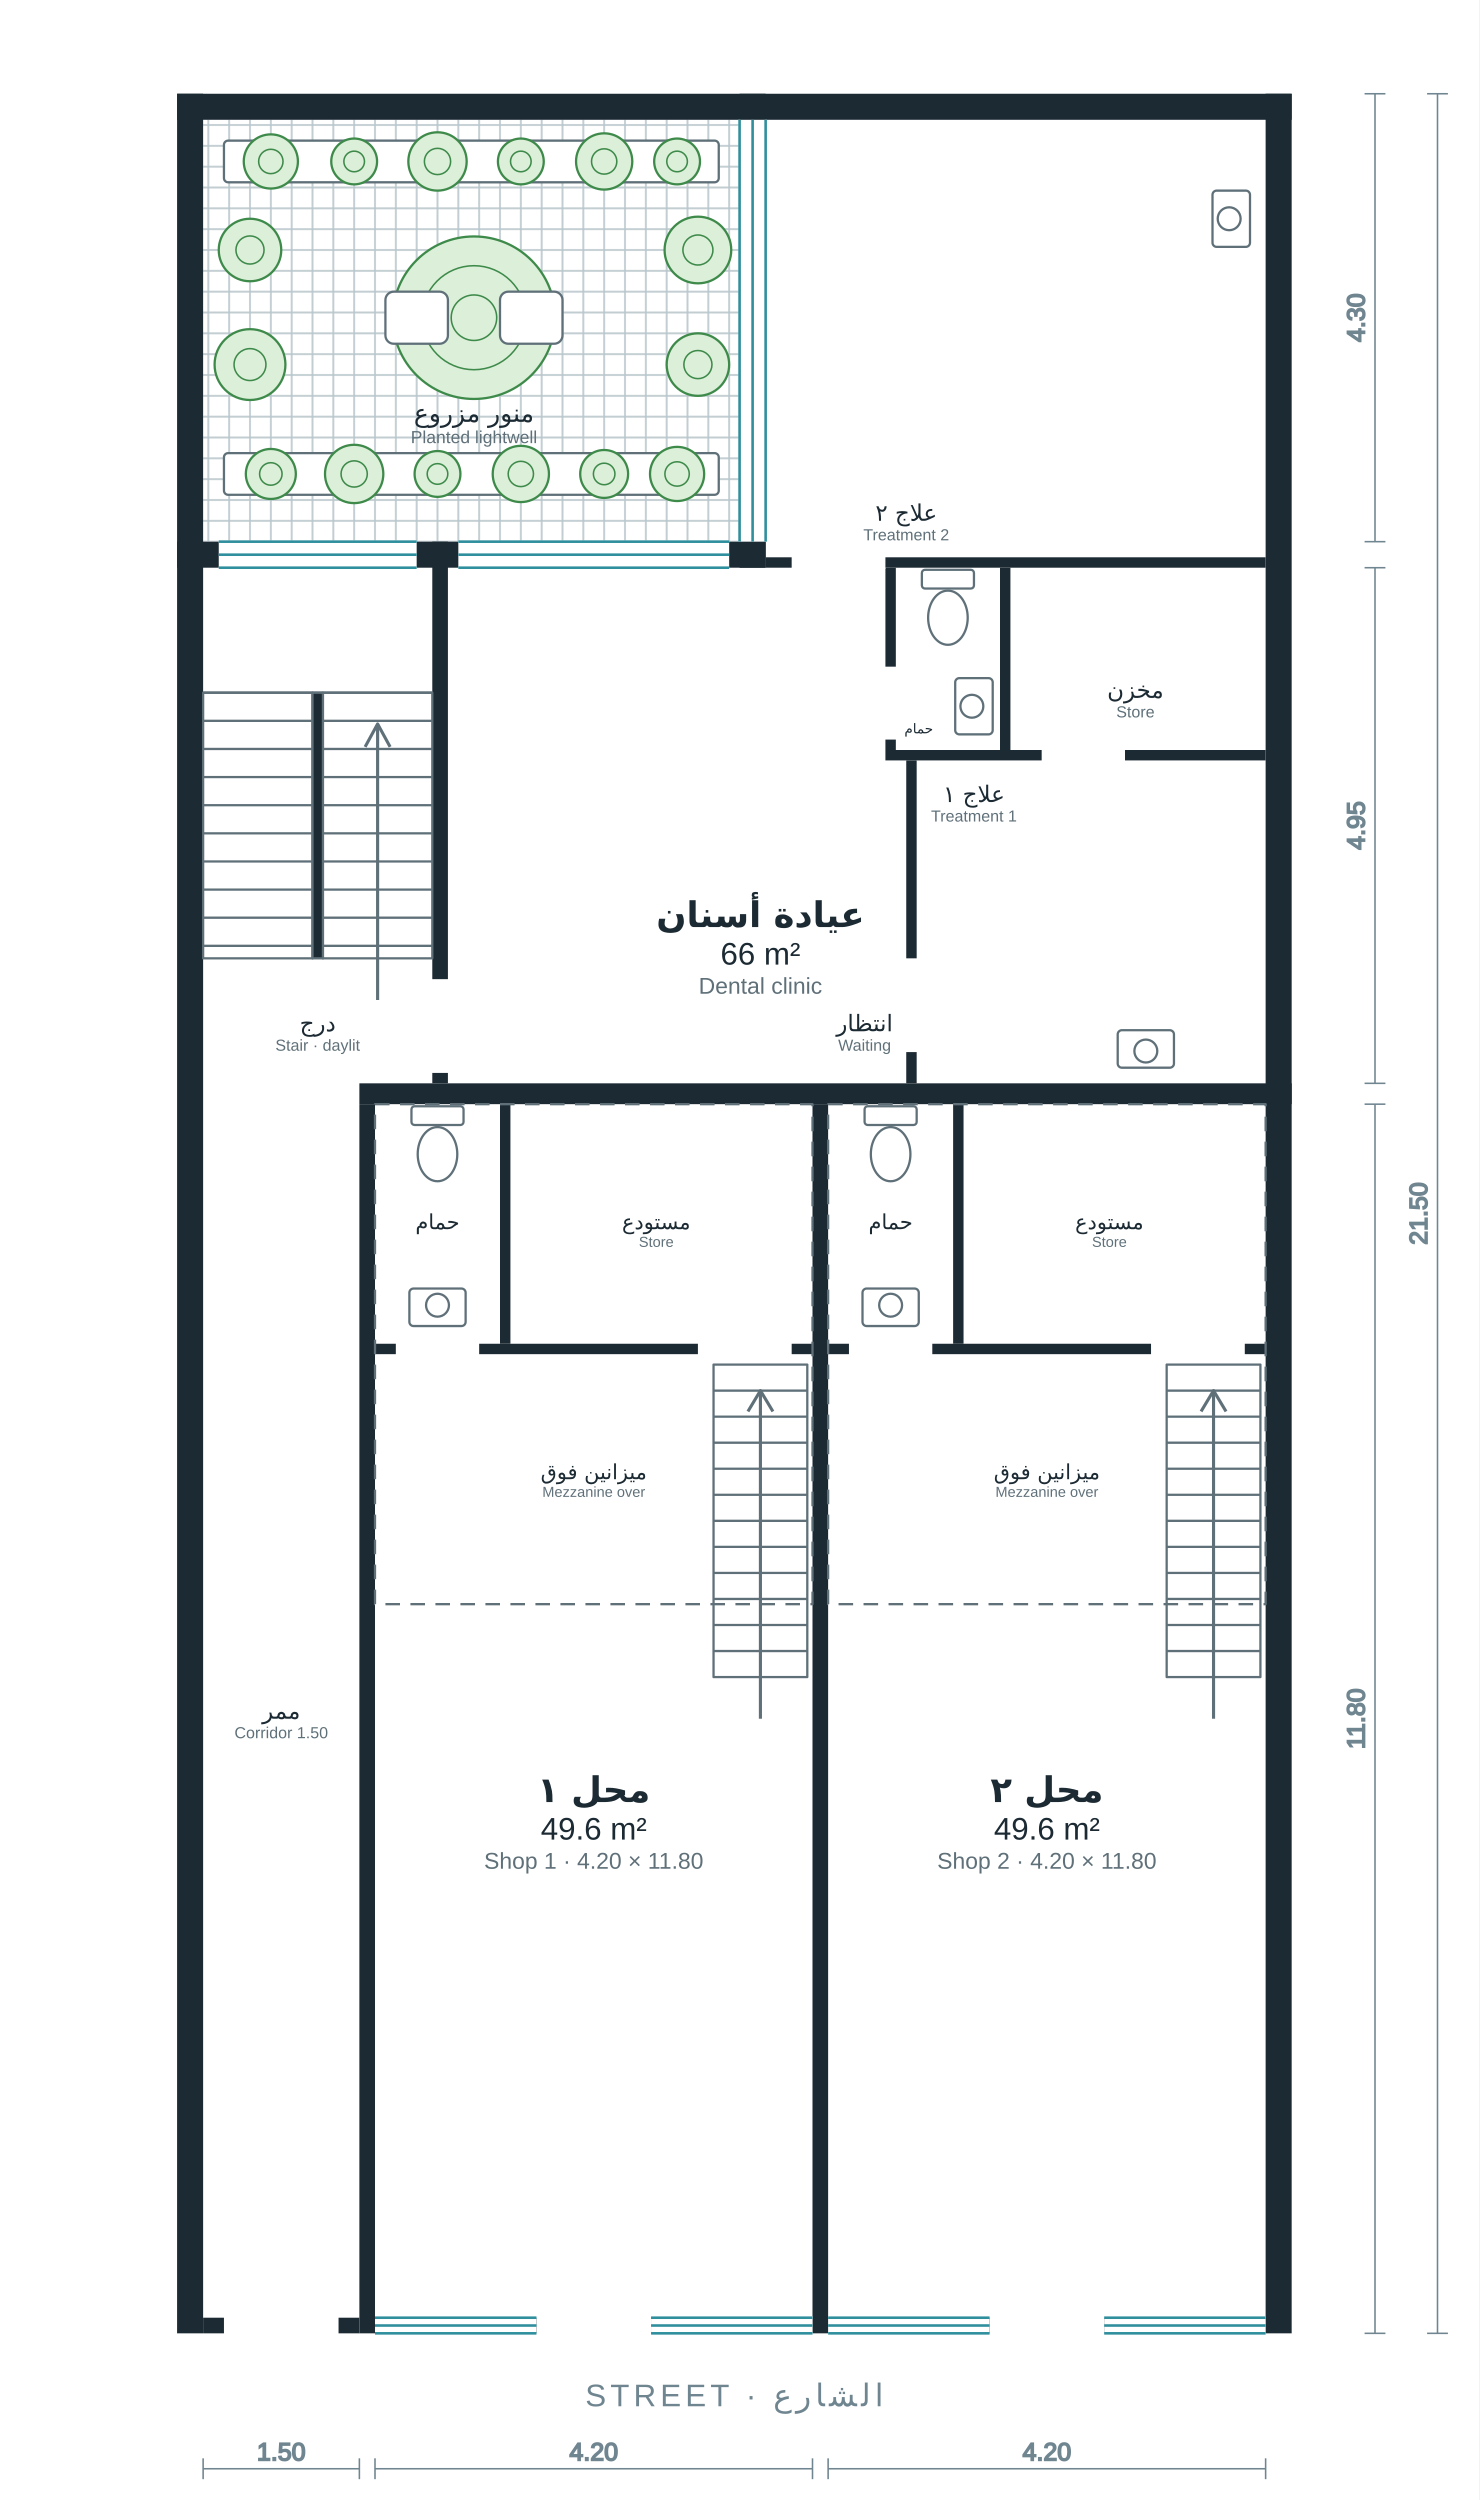
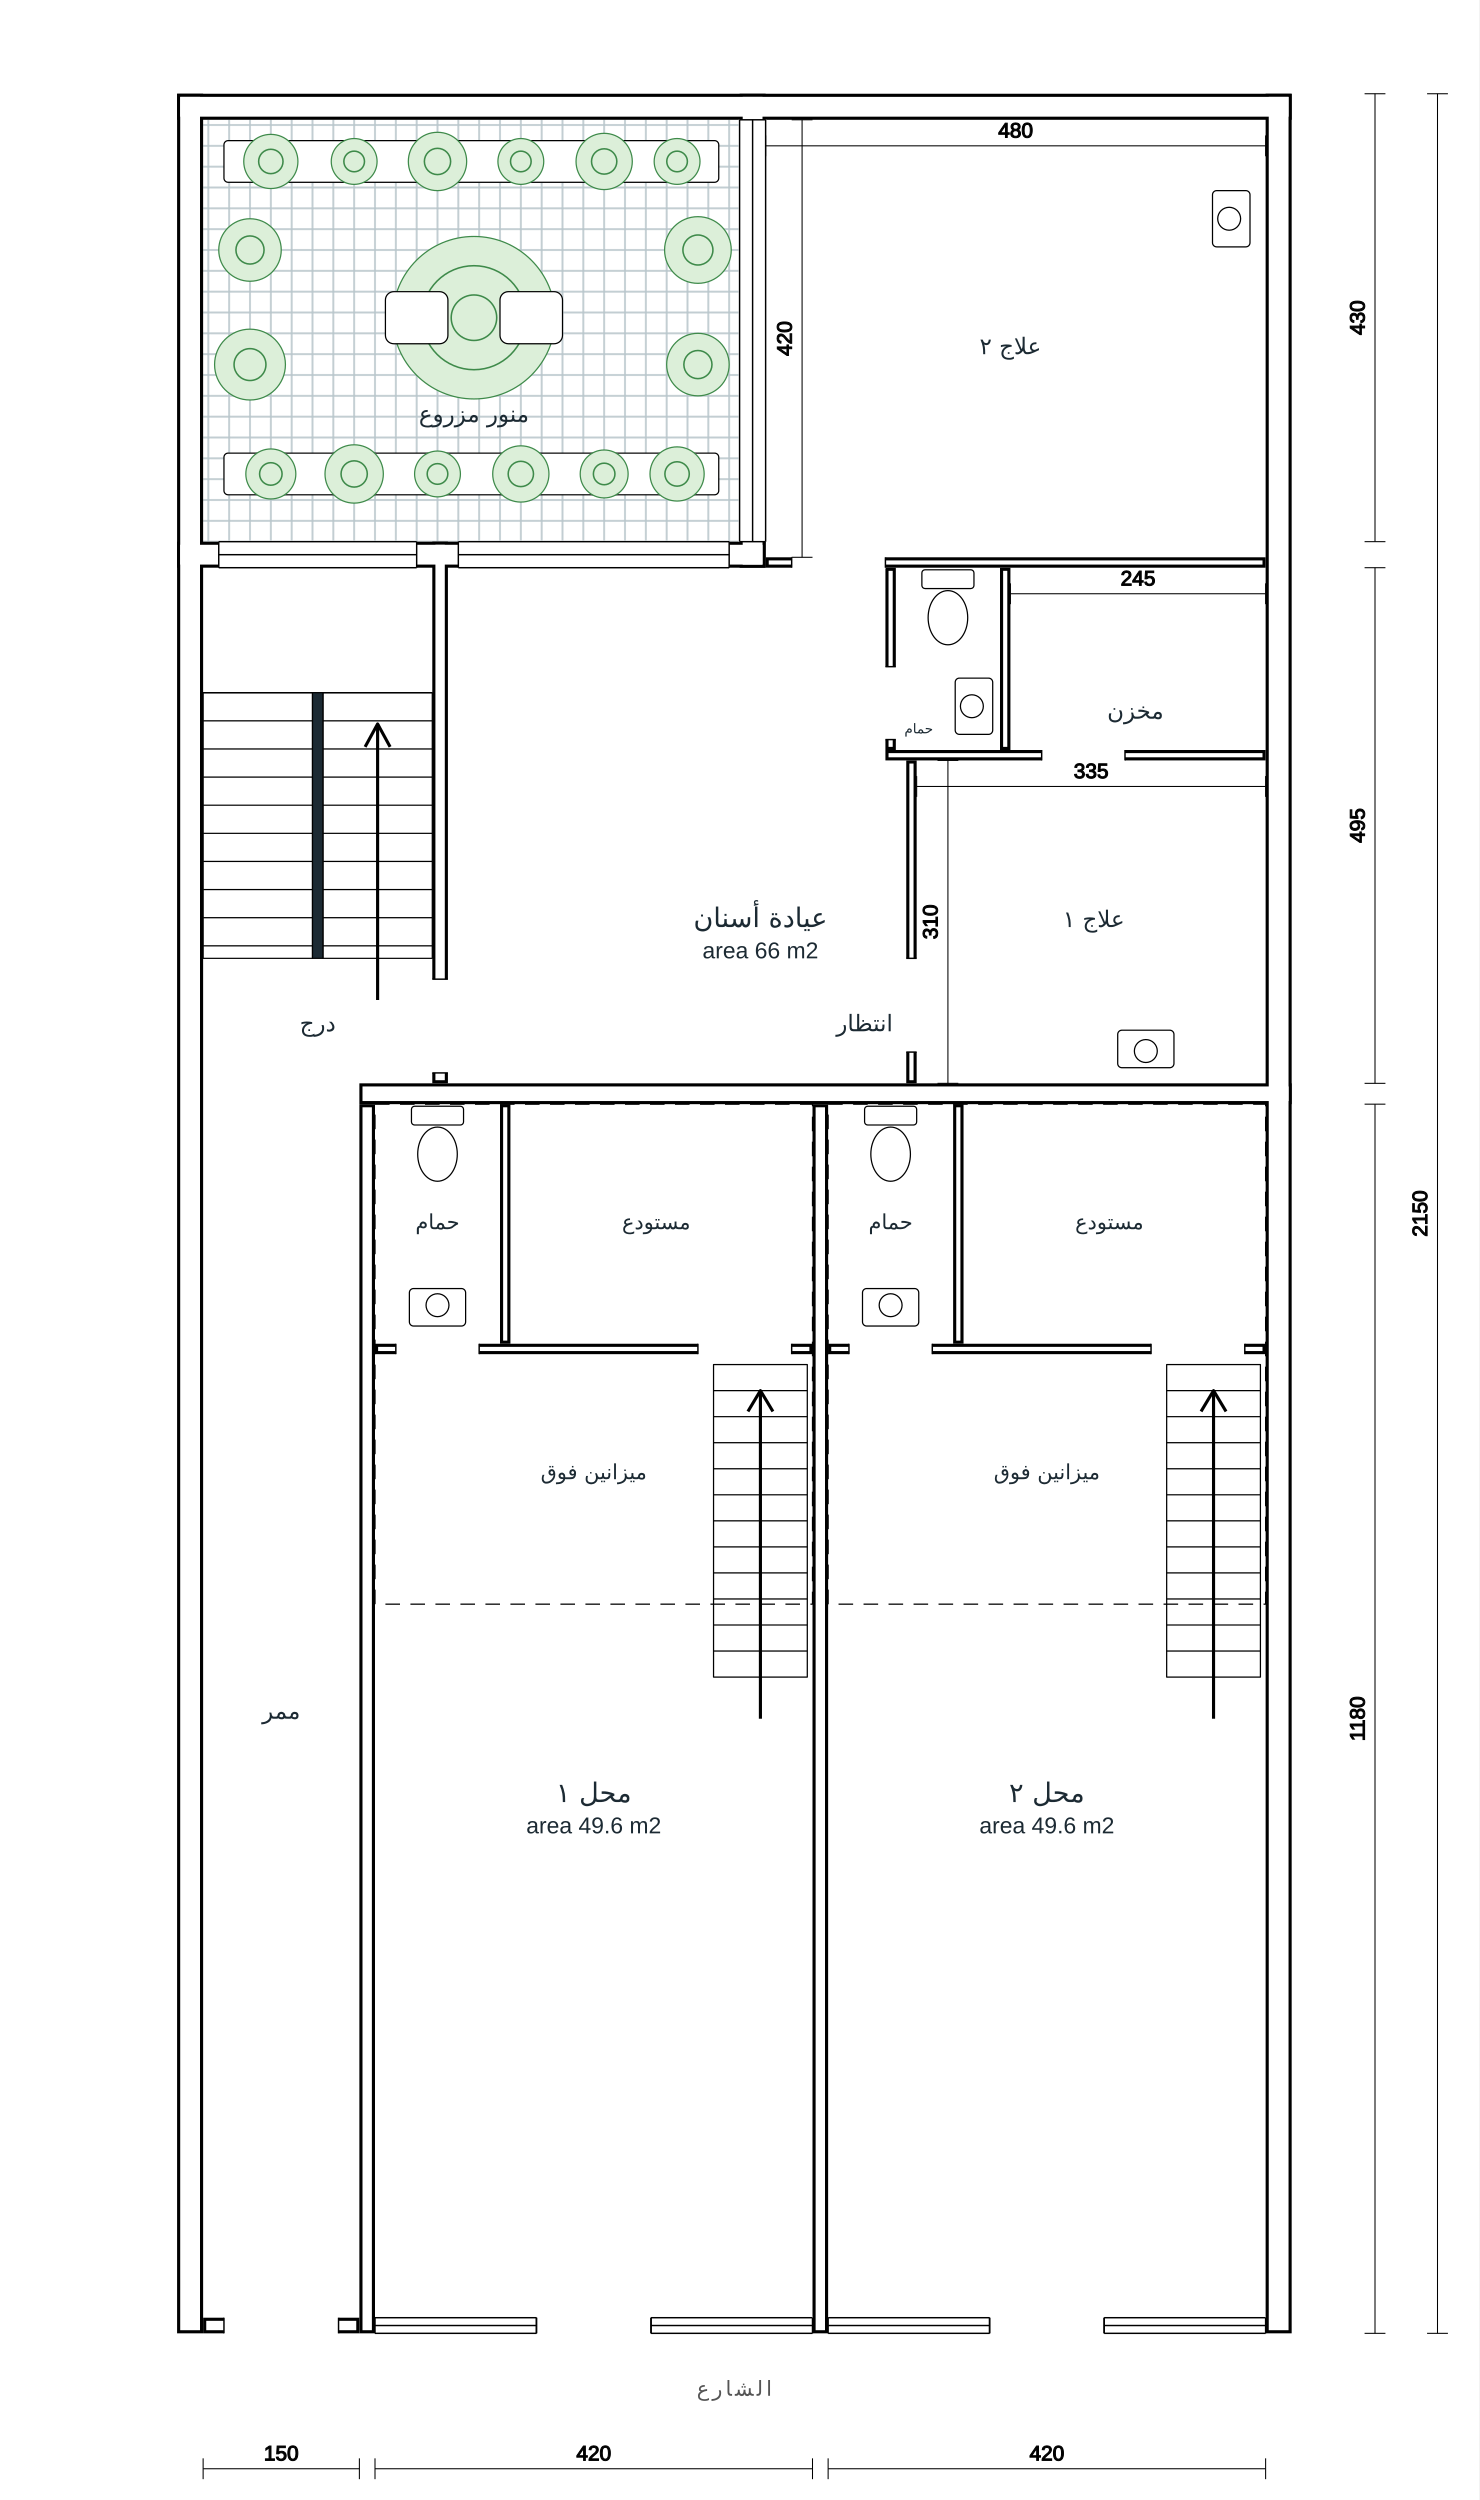
<svg xmlns="http://www.w3.org/2000/svg" viewBox="-170 -90 1420 2400" width="1420" height="2400" font-family="'IBM Plex Sans','IBM Plex Sans Arabic',-apple-system,'Helvetica Neue',Arial,sans-serif">
  <defs>
    <pattern id="terrace" width="28" height="28" patternUnits="userSpaceOnUse" patternTransform="rotate(45)">
      <line x1="0" y1="0" x2="0" y2="28" stroke="#b7c4ca" stroke-width="2" />
    </pattern>
    <pattern id="well" width="20" height="20" patternUnits="userSpaceOnUse">
      <line x1="0" y1="10" x2="20" y2="10" stroke="#b7c4ca" stroke-width="1.5" />
      <line x1="10" y1="0" x2="10" y2="20" stroke="#b7c4ca" stroke-width="1.5" />
    </pattern>
  </defs>
  <rect x="-170" y="-90" width="1420" height="2400" fill="#fff" />
  <g id="fill">
    <rect x="25" y="25" width="515" height="405" fill="url(#well)" />
  </g>
-   <g id="wall" fill="#1c2a33">
-     <rect x="0" y="0" width="25" height="2150" />
-     <rect x="1045" y="0" width="25" height="2150" />
-     <rect x="0" y="0" width="1070" height="25" />
-     <rect x="540" y="0" width="25" height="455" />
-     <rect x="0" y="430" width="565" height="25" />
-     <rect x="245" y="430" width="15" height="520" />
-     <rect x="700" y="640" width="10" height="310" />
-     <rect x="680" y="630" width="365" height="10" />
-     <rect x="680" y="455" width="10" height="175" />
-     <rect x="790" y="455" width="10" height="175" />
-     <rect x="565" y="445" width="480" height="10" />
-     <rect x="175" y="950" width="895" height="20" />
-     <rect x="175" y="970" width="15" height="1180" />
-     <rect x="610" y="970" width="15" height="1180" />
-     <rect x="25" y="2135" width="150" height="15" />
-     <rect x="190" y="2135" width="420" height="15" />
-     <rect x="190" y="1200" width="420" height="10" />
-     <rect x="310" y="970" width="10" height="230" />
-     <rect x="625" y="2135" width="420" height="15" />
-     <rect x="625" y="1200" width="420" height="10" />
-     <rect x="745" y="970" width="10" height="230" />
+   <g id="wall">
+     <rect x="0" y="0" width="25" height="2150" fill="#000" />
+     <rect x="1045" y="0" width="25" height="2150" fill="#000" />
+     <rect x="0" y="0" width="1070" height="25" fill="#000" />
+     <rect x="540" y="0" width="25" height="455" fill="#000" />
+     <rect x="0" y="430" width="565" height="25" fill="#000" />
+     <rect x="245" y="430" width="15" height="520" fill="#000" />
+     <rect x="700" y="640" width="10" height="310" fill="#000" />
+     <rect x="680" y="630" width="365" height="10" fill="#000" />
+     <rect x="680" y="455" width="10" height="175" fill="#000" />
+     <rect x="790" y="455" width="10" height="175" fill="#000" />
+     <rect x="565" y="445" width="480" height="10" fill="#000" />
+     <rect x="175" y="950" width="895" height="20" fill="#000" />
+     <rect x="175" y="970" width="15" height="1180" fill="#000" />
+     <rect x="610" y="970" width="15" height="1180" fill="#000" />
+     <rect x="25" y="2135" width="150" height="15" fill="#000" />
+     <rect x="190" y="2135" width="420" height="15" fill="#000" />
+     <rect x="190" y="1200" width="420" height="10" fill="#000" />
+     <rect x="310" y="970" width="10" height="230" fill="#000" />
+     <rect x="625" y="2135" width="420" height="15" fill="#000" />
+     <rect x="625" y="1200" width="420" height="10" fill="#000" />
+     <rect x="745" y="970" width="10" height="230" fill="#000" />
+     <rect x="3" y="3" width="19" height="2144" fill="#fff" />
+     <rect x="1048" y="3" width="19" height="2144" fill="#fff" />
+     <rect x="3" y="3" width="1064" height="19" fill="#fff" />
+     <rect x="543" y="3" width="19" height="449" fill="#fff" />
+     <rect x="3" y="433" width="559" height="19" fill="#fff" />
+     <rect x="248" y="433" width="9" height="514" fill="#fff" />
+     <rect x="703" y="643" width="4" height="304" fill="#fff" />
+     <rect x="683" y="633" width="359" height="4" fill="#fff" />
+     <rect x="683" y="458" width="4" height="169" fill="#fff" />
+     <rect x="793" y="458" width="4" height="169" fill="#fff" />
+     <rect x="568" y="448" width="474" height="4" fill="#fff" />
+     <rect x="178" y="953" width="889" height="14" fill="#fff" />
+     <rect x="178" y="973" width="9" height="1174" fill="#fff" />
+     <rect x="613" y="973" width="9" height="1174" fill="#fff" />
+     <rect x="28" y="2138" width="144" height="9" fill="#fff" />
+     <rect x="193" y="2138" width="414" height="9" fill="#fff" />
+     <rect x="193" y="1203" width="414" height="4" fill="#fff" />
+     <rect x="313" y="973" width="4" height="224" fill="#fff" />
+     <rect x="628" y="2138" width="414" height="9" fill="#fff" />
+     <rect x="628" y="1203" width="414" height="4" fill="#fff" />
+     <rect x="748" y="973" width="4" height="224" fill="#fff" />
  </g>
  <g id="open" fill="#fff">
    <rect x="244" y="850" width="17" height="90" />
    <rect x="699" y="830" width="12" height="90" />
    <rect x="270" y="429" width="260" height="27" />
    <rect x="679" y="550" width="12" height="70" />
    <rect x="830" y="629" width="80" height="12" />
    <rect x="590" y="444" width="90" height="12" />
    <rect x="539" y="25" width="27" height="405" />
    <rect x="40" y="429" width="190" height="27" />
    <rect x="45" y="2134" width="110" height="17" />
    <rect x="190" y="2134" width="155" height="17" />
    <rect x="455" y="2134" width="155" height="17" />
    <rect x="345" y="2134" width="110" height="17" />
    <rect x="210" y="1199" width="80" height="12" />
    <rect x="500" y="1199" width="90" height="12" />
    <rect x="625" y="2134" width="155" height="17" />
    <rect x="890" y="2134" width="155" height="17" />
    <rect x="780" y="2134" width="110" height="17" />
    <rect x="645" y="1199" width="80" height="12" />
    <rect x="935" y="1199" width="90" height="12" />
  </g>
-   <g id="glass" fill="none" stroke="#2f8f9d" stroke-width="2.5">
+   <g id="glass" fill="none" stroke="#000" stroke-width="1.4">
    <line x1="270" y1="430" x2="530" y2="430" />
    <line x1="270" y1="442.5" x2="530" y2="442.5" />
    <line x1="270" y1="455" x2="530" y2="455" />
    <line x1="540" y1="25" x2="540" y2="430" />
    <line x1="552.5" y1="25" x2="552.5" y2="430" />
    <line x1="565" y1="25" x2="565" y2="430" />
    <line x1="40" y1="430" x2="230" y2="430" />
    <line x1="40" y1="442.5" x2="230" y2="442.5" />
    <line x1="40" y1="455" x2="230" y2="455" />
    <line x1="190" y1="2135" x2="345" y2="2135" />
    <line x1="190" y1="2142.5" x2="345" y2="2142.5" />
    <line x1="190" y1="2150" x2="345" y2="2150" />
    <line x1="455" y1="2135" x2="610" y2="2135" />
    <line x1="455" y1="2142.5" x2="610" y2="2142.5" />
    <line x1="455" y1="2150" x2="610" y2="2150" />
    <line x1="625" y1="2135" x2="780" y2="2135" />
    <line x1="625" y1="2142.5" x2="780" y2="2142.5" />
    <line x1="625" y1="2150" x2="780" y2="2150" />
    <line x1="890" y1="2135" x2="1045" y2="2135" />
    <line x1="890" y1="2142.5" x2="1045" y2="2142.5" />
    <line x1="890" y1="2150" x2="1045" y2="2150" />
  </g>
-   <g id="furn" fill="#fff" stroke="#5f7079" stroke-width="2.2" stroke-linejoin="round">
+   <g id="door" fill="none" stroke="#000" stroke-width="1.4">
+     <line x1="245" y1="850" x2="260" y2="850" />
+     <line x1="245" y1="940" x2="260" y2="940" />
+     <line x1="700" y1="830" x2="710" y2="830" />
+     <line x1="700" y1="920" x2="710" y2="920" />
+     <line x1="270" y1="430" x2="270" y2="455" />
+     <line x1="530" y1="430" x2="530" y2="455" />
+     <line x1="680" y1="550" x2="690" y2="550" />
+     <line x1="680" y1="620" x2="690" y2="620" />
+     <line x1="830" y1="630" x2="830" y2="640" />
+     <line x1="910" y1="630" x2="910" y2="640" />
+     <line x1="590" y1="445" x2="590" y2="455" />
+     <line x1="680" y1="445" x2="680" y2="455" />
+     <line x1="540" y1="25" x2="565" y2="25" />
+     <line x1="540" y1="430" x2="565" y2="430" />
+     <line x1="40" y1="430" x2="40" y2="455" />
+     <line x1="230" y1="430" x2="230" y2="455" />
+     <line x1="45" y1="2135" x2="45" y2="2150" />
+     <line x1="155" y1="2135" x2="155" y2="2150" />
+     <line x1="190" y1="2135" x2="190" y2="2150" />
+     <line x1="345" y1="2135" x2="345" y2="2150" />
+     <line x1="455" y1="2135" x2="455" y2="2150" />
+     <line x1="610" y1="2135" x2="610" y2="2150" />
+     <line x1="345" y1="2135" x2="345" y2="2150" />
+     <line x1="455" y1="2135" x2="455" y2="2150" />
+     <line x1="210" y1="1200" x2="210" y2="1210" />
+     <line x1="290" y1="1200" x2="290" y2="1210" />
+     <line x1="500" y1="1200" x2="500" y2="1210" />
+     <line x1="590" y1="1200" x2="590" y2="1210" />
+     <line x1="625" y1="2135" x2="625" y2="2150" />
+     <line x1="780" y1="2135" x2="780" y2="2150" />
+     <line x1="890" y1="2135" x2="890" y2="2150" />
+     <line x1="1045" y1="2135" x2="1045" y2="2150" />
+     <line x1="780" y1="2135" x2="780" y2="2150" />
+     <line x1="890" y1="2135" x2="890" y2="2150" />
+     <line x1="645" y1="1200" x2="645" y2="1210" />
+     <line x1="725" y1="1200" x2="725" y2="1210" />
+     <line x1="935" y1="1200" x2="935" y2="1210" />
+     <line x1="1025" y1="1200" x2="1025" y2="1210" />
+   </g>
+   <g id="furn" fill="#fff" stroke="#000" stroke-width="1.2" stroke-linejoin="round">
    <rect x="45" y="45" width="475" height="40" rx="4" />
    <rect x="45" y="345" width="475" height="40" rx="4" />
    <g stroke="#3e8a4a" fill="#dcefd9">
      <circle cx="90" cy="65" r="26" />
      <circle cx="90" cy="65" r="11.7" fill="none" stroke-width="1.5" />
    </g>
    <g stroke="#3e8a4a" fill="#dcefd9">
      <circle cx="170" cy="65" r="22" />
      <circle cx="170" cy="65" r="9.9" fill="none" stroke-width="1.5" />
    </g>
    <g stroke="#3e8a4a" fill="#dcefd9">
      <circle cx="250" cy="65" r="28" />
      <circle cx="250" cy="65" r="12.6" fill="none" stroke-width="1.5" />
    </g>
    <g stroke="#3e8a4a" fill="#dcefd9">
      <circle cx="330" cy="65" r="22" />
      <circle cx="330" cy="65" r="9.9" fill="none" stroke-width="1.5" />
    </g>
    <g stroke="#3e8a4a" fill="#dcefd9">
      <circle cx="410" cy="65" r="27" />
      <circle cx="410" cy="65" r="12.15" fill="none" stroke-width="1.5" />
    </g>
    <g stroke="#3e8a4a" fill="#dcefd9">
      <circle cx="480" cy="65" r="22" />
      <circle cx="480" cy="65" r="9.9" fill="none" stroke-width="1.5" />
    </g>
    <g stroke="#3e8a4a" fill="#dcefd9">
      <circle cx="90" cy="365" r="24" />
      <circle cx="90" cy="365" r="10.8" fill="none" stroke-width="1.5" />
    </g>
    <g stroke="#3e8a4a" fill="#dcefd9">
      <circle cx="170" cy="365" r="28" />
      <circle cx="170" cy="365" r="12.6" fill="none" stroke-width="1.5" />
    </g>
    <g stroke="#3e8a4a" fill="#dcefd9">
      <circle cx="250" cy="365" r="22" />
      <circle cx="250" cy="365" r="9.9" fill="none" stroke-width="1.5" />
    </g>
    <g stroke="#3e8a4a" fill="#dcefd9">
      <circle cx="330" cy="365" r="27" />
      <circle cx="330" cy="365" r="12.15" fill="none" stroke-width="1.5" />
    </g>
    <g stroke="#3e8a4a" fill="#dcefd9">
      <circle cx="410" cy="365" r="23" />
      <circle cx="410" cy="365" r="10.35" fill="none" stroke-width="1.5" />
    </g>
    <g stroke="#3e8a4a" fill="#dcefd9">
      <circle cx="480" cy="365" r="26" />
      <circle cx="480" cy="365" r="11.7" fill="none" stroke-width="1.5" />
    </g>
    <g stroke="#3e8a4a" fill="#dcefd9">
      <circle cx="70" cy="150" r="30" />
      <circle cx="70" cy="150" r="13.5" fill="none" stroke-width="1.5" />
    </g>
    <g stroke="#3e8a4a" fill="#dcefd9">
      <circle cx="70" cy="260" r="34" />
      <circle cx="70" cy="260" r="15.3" fill="none" stroke-width="1.5" />
    </g>
    <g stroke="#3e8a4a" fill="#dcefd9">
      <circle cx="500" cy="150" r="32" />
      <circle cx="500" cy="150" r="14.4" fill="none" stroke-width="1.5" />
    </g>
    <g stroke="#3e8a4a" fill="#dcefd9">
      <circle cx="500" cy="260" r="30" />
      <circle cx="500" cy="260" r="13.5" fill="none" stroke-width="1.5" />
    </g>
    <g stroke="#3e8a4a" fill="#dcefd9">
      <circle cx="285" cy="215" r="78" />
      <circle cx="285" cy="215" r="49.92" fill="none" stroke-width="1.5" />
      <circle cx="285" cy="215" r="21.84" fill="none" stroke-width="1.5" />
    </g>
    <rect x="200" y="190" width="60" height="50" rx="8" />
    <rect x="310" y="190" width="60" height="50" rx="8" />
    <g transform="translate(930 917) rotate(0)">
      <rect x="-27" y="-18" width="54" height="36" rx="4" />
      <circle cx="0" cy="2" r="11" />
    </g>
    <g transform="translate(740 495) rotate(0)">
      <rect x="-25" y="-38" width="50" height="18" rx="3" />
      <ellipse cx="0" cy="8" rx="19" ry="26" />
    </g>
    <g transform="translate(765 588) rotate(90)">
      <rect x="-27" y="-18" width="54" height="36" rx="4" />
      <circle cx="0" cy="2" r="11" />
    </g>
    <g transform="translate(1012 120) rotate(90)">
      <rect x="-27" y="-18" width="54" height="36" rx="4" />
      <circle cx="0" cy="2" r="11" />
    </g>
    <rect x="25.0" y="575" width="105.0" height="255" fill="none" />
    <line x1="25.0" y1="602" x2="130.0" y2="602" />
    <line x1="25.0" y1="629" x2="130.0" y2="629" />
    <line x1="25.0" y1="656" x2="130.0" y2="656" />
    <line x1="25.0" y1="683" x2="130.0" y2="683" />
    <line x1="25.0" y1="710" x2="130.0" y2="710" />
    <line x1="25.0" y1="737" x2="130.0" y2="737" />
    <line x1="25.0" y1="764" x2="130.0" y2="764" />
    <line x1="25.0" y1="791" x2="130.0" y2="791" />
    <line x1="25.0" y1="818" x2="130.0" y2="818" />
    <rect x="140.0" y="575" width="105.0" height="255" fill="none" />
    <line x1="140.0" y1="602" x2="245.0" y2="602" />
    <line x1="140.0" y1="629" x2="245.0" y2="629" />
    <line x1="140.0" y1="656" x2="245.0" y2="656" />
    <line x1="140.0" y1="683" x2="245.0" y2="683" />
    <line x1="140.0" y1="710" x2="245.0" y2="710" />
    <line x1="140.0" y1="737" x2="245.0" y2="737" />
    <line x1="140.0" y1="764" x2="245.0" y2="764" />
    <line x1="140.0" y1="791" x2="245.0" y2="791" />
    <line x1="140.0" y1="818" x2="245.0" y2="818" />
    <line x1="25" y1="575" x2="245" y2="575" />
    <rect x="130.0" y="575" width="10" height="255" fill="#1c2a33" />
    <line x1="192.5" y1="870" x2="192.5" y2="605" stroke-width="3" />
    <path d="M180.5 627 L192.5 605 L204.5 627" fill="none" stroke-width="3" />
    <g transform="translate(250 1010) rotate(0)">
      <rect x="-25" y="-38" width="50" height="18" rx="3" />
      <ellipse cx="0" cy="8" rx="19" ry="26" />
    </g>
    <g transform="translate(250 1165) rotate(180)">
      <rect x="-27" y="-18" width="54" height="36" rx="4" />
      <circle cx="0" cy="2" r="11" />
    </g>
    <rect x="190" y="970" width="420" height="480" fill="none" stroke-dasharray="14 10" />
    <rect x="515" y="1220" width="90" height="300" fill="none" />
    <line x1="515" y1="1245" x2="605" y2="1245" />
    <line x1="515" y1="1270" x2="605" y2="1270" />
    <line x1="515" y1="1295" x2="605" y2="1295" />
    <line x1="515" y1="1320" x2="605" y2="1320" />
    <line x1="515" y1="1345" x2="605" y2="1345" />
    <line x1="515" y1="1370" x2="605" y2="1370" />
    <line x1="515" y1="1395" x2="605" y2="1395" />
    <line x1="515" y1="1420" x2="605" y2="1420" />
    <line x1="515" y1="1445" x2="605" y2="1445" />
    <line x1="515" y1="1470" x2="605" y2="1470" />
    <line x1="515" y1="1495" x2="605" y2="1495" />
    <line x1="560" y1="1560" x2="560" y2="1245" stroke-width="3" />
    <path d="M548 1265 L560 1245 L572 1265" fill="none" stroke-width="3" />
    <g transform="translate(685 1010) rotate(0)">
      <rect x="-25" y="-38" width="50" height="18" rx="3" />
      <ellipse cx="0" cy="8" rx="19" ry="26" />
    </g>
    <g transform="translate(685 1165) rotate(180)">
      <rect x="-27" y="-18" width="54" height="36" rx="4" />
      <circle cx="0" cy="2" r="11" />
    </g>
    <rect x="625" y="970" width="420" height="480" fill="none" stroke-dasharray="14 10" />
    <rect x="950" y="1220" width="90" height="300" fill="none" />
    <line x1="950" y1="1245" x2="1040" y2="1245" />
    <line x1="950" y1="1270" x2="1040" y2="1270" />
    <line x1="950" y1="1295" x2="1040" y2="1295" />
    <line x1="950" y1="1320" x2="1040" y2="1320" />
    <line x1="950" y1="1345" x2="1040" y2="1345" />
    <line x1="950" y1="1370" x2="1040" y2="1370" />
    <line x1="950" y1="1395" x2="1040" y2="1395" />
    <line x1="950" y1="1420" x2="1040" y2="1420" />
    <line x1="950" y1="1445" x2="1040" y2="1445" />
    <line x1="950" y1="1470" x2="1040" y2="1470" />
    <line x1="950" y1="1495" x2="1040" y2="1495" />
    <line x1="995" y1="1560" x2="995" y2="1245" stroke-width="3" />
    <path d="M983 1265 L995 1245 L1007 1265" fill="none" stroke-width="3" />
  </g>
  <g id="text">
-     <text x="285" y="315" font-size="24" font-weight="500" text-anchor="middle" fill="#1c2a33">منور مزروع</text>
-     <text x="285" y="335.4" font-size="16.8" font-weight="400" text-anchor="middle" fill="#5f7079">Planted lightwell</text>
-     <text x="560" y="800" font-size="34" font-weight="600" text-anchor="middle" fill="#1c2a33">عيادة أسنان</text>
-     <text x="560" y="836" font-size="30" font-weight="500" text-anchor="middle" fill="#1c2a33">66 m²</text>
-     <text x="560" y="864" font-size="22" font-weight="400" text-anchor="middle" fill="#5f7079">Dental clinic</text>
-     <text x="660" y="900" font-size="22" font-weight="500" text-anchor="middle" fill="#1c2a33">انتظار</text>
-     <text x="660" y="918.7" font-size="15.4" font-weight="400" text-anchor="middle" fill="#5f7079">Waiting</text>
-     <text x="765" y="680" font-size="22" font-weight="500" text-anchor="middle" fill="#1c2a33">علاج ١</text>
-     <text x="765" y="698.7" font-size="15.4" font-weight="400" text-anchor="middle" fill="#5f7079">Treatment 1</text>
-     <text x="700" y="410" font-size="22" font-weight="500" text-anchor="middle" fill="#1c2a33">علاج ٢</text>
-     <text x="700" y="428.7" font-size="15.4" font-weight="400" text-anchor="middle" fill="#5f7079">Treatment 2</text>
+     <text x="285" y="315" font-size="22" font-weight="400" text-anchor="middle" fill="#1c2a33">منور مزروع</text>
+     <text x="560" y="800" font-size="26" font-weight="500" text-anchor="middle" fill="#1c2a33">عيادة أسنان</text>
+     <text x="560" y="830" font-size="22" font-weight="400" text-anchor="middle" fill="#1c2a33">area 66 m2</text>
+     <text x="660" y="900" font-size="22" font-weight="400" text-anchor="middle" fill="#1c2a33">انتظار</text>
+     <text x="880" y="800" font-size="22" font-weight="400" text-anchor="middle" fill="#1c2a33">علاج ١</text>
+     <text x="800" y="250" font-size="22" font-weight="400" text-anchor="middle" fill="#1c2a33">علاج ٢</text>
    <text x="712" y="614" font-size="13" font-weight="500" text-anchor="middle" fill="#1c2a33">حمام</text>
-     <text x="920" y="580" font-size="22" font-weight="500" text-anchor="middle" fill="#1c2a33">مخزن</text>
-     <text x="920" y="598.7" font-size="15.4" font-weight="400" text-anchor="middle" fill="#5f7079">Store</text>
-     <text x="135" y="900" font-size="22" font-weight="500" text-anchor="middle" fill="#1c2a33">درج</text>
-     <text x="135" y="918.7" font-size="15.4" font-weight="400" text-anchor="middle" fill="#5f7079">Stair · daylit</text>
-     <text x="400" y="1330" font-size="20" font-weight="500" text-anchor="middle" fill="#1c2a33">ميزانين فوق</text>
-     <text x="400" y="1347.0" font-size="14.0" font-weight="400" text-anchor="middle" fill="#5f7079">Mezzanine over</text>
-     <text x="400" y="1640" font-size="34" font-weight="600" text-anchor="middle" fill="#1c2a33">محل ١</text>
-     <text x="400" y="1676" font-size="30" font-weight="500" text-anchor="middle" fill="#1c2a33">49.6 m²</text>
-     <text x="400" y="1704" font-size="22" font-weight="400" text-anchor="middle" fill="#5f7079">Shop 1 · 4.20 × 11.80</text>
-     <text x="250" y="1090" font-size="20" font-weight="500" text-anchor="middle" fill="#1c2a33">حمام</text>
-     <text x="460" y="1090" font-size="20" font-weight="500" text-anchor="middle" fill="#1c2a33">مستودع</text>
-     <text x="460" y="1107.0" font-size="14.0" font-weight="400" text-anchor="middle" fill="#5f7079">Store</text>
-     <text x="835" y="1330" font-size="20" font-weight="500" text-anchor="middle" fill="#1c2a33">ميزانين فوق</text>
-     <text x="835" y="1347.0" font-size="14.0" font-weight="400" text-anchor="middle" fill="#5f7079">Mezzanine over</text>
-     <text x="835" y="1640" font-size="34" font-weight="600" text-anchor="middle" fill="#1c2a33">محل ٢</text>
-     <text x="835" y="1676" font-size="30" font-weight="500" text-anchor="middle" fill="#1c2a33">49.6 m²</text>
-     <text x="835" y="1704" font-size="22" font-weight="400" text-anchor="middle" fill="#5f7079">Shop 2 · 4.20 × 11.80</text>
-     <text x="685" y="1090" font-size="20" font-weight="500" text-anchor="middle" fill="#1c2a33">حمام</text>
-     <text x="895" y="1090" font-size="20" font-weight="500" text-anchor="middle" fill="#1c2a33">مستودع</text>
-     <text x="895" y="1107.0" font-size="14.0" font-weight="400" text-anchor="middle" fill="#5f7079">Store</text>
-     <text x="100" y="1560" font-size="22" font-weight="500" text-anchor="middle" fill="#1c2a33">ممر</text>
-     <text x="100" y="1578.7" font-size="15.4" font-weight="400" text-anchor="middle" fill="#5f7079">Corridor 1.50</text>
-   </g>
-   <g id="dim" fill="#6f8590" stroke="#6f8590" stroke-width="1.5">
+     <text x="920" y="600" font-size="22" font-weight="400" text-anchor="middle" fill="#1c2a33">مخزن</text>
+     <text x="135" y="900" font-size="22" font-weight="400" text-anchor="middle" fill="#1c2a33">درج</text>
+     <text x="400" y="1330" font-size="20" font-weight="400" text-anchor="middle" fill="#1c2a33">ميزانين فوق</text>
+     <text x="400" y="1640" font-size="26" font-weight="500" text-anchor="middle" fill="#1c2a33">محل ١</text>
+     <text x="400" y="1670" font-size="22" font-weight="400" text-anchor="middle" fill="#1c2a33">area 49.6 m2</text>
+     <text x="250" y="1090" font-size="20" font-weight="400" text-anchor="middle" fill="#1c2a33">حمام</text>
+     <text x="460" y="1090" font-size="20" font-weight="400" text-anchor="middle" fill="#1c2a33">مستودع</text>
+     <text x="835" y="1330" font-size="20" font-weight="400" text-anchor="middle" fill="#1c2a33">ميزانين فوق</text>
+     <text x="835" y="1640" font-size="26" font-weight="500" text-anchor="middle" fill="#1c2a33">محل ٢</text>
+     <text x="835" y="1670" font-size="22" font-weight="400" text-anchor="middle" fill="#1c2a33">area 49.6 m2</text>
+     <text x="685" y="1090" font-size="20" font-weight="400" text-anchor="middle" fill="#1c2a33">حمام</text>
+     <text x="895" y="1090" font-size="20" font-weight="400" text-anchor="middle" fill="#1c2a33">مستودع</text>
+     <text x="100" y="1560" font-size="22" font-weight="400" text-anchor="middle" fill="#1c2a33">ممر</text>
+   </g>
+   <g id="dim" fill="#000" stroke="#000" stroke-width="1">
+     <line x1="800" y1="480" x2="1045" y2="480" />
+     <line x1="800" y1="470" x2="800" y2="490" />
+     <line x1="1045" y1="470" x2="1045" y2="490" />
+     <text x="922.5" y="472" font-size="20" text-anchor="middle">245</text>
+     <line x1="710" y1="665" x2="1045" y2="665" />
+     <line x1="710" y1="655" x2="710" y2="675" />
+     <line x1="1045" y1="655" x2="1045" y2="675" />
+     <text x="877.5" y="657" font-size="20" text-anchor="middle">335</text>
+     <line x1="740" y1="640" x2="740" y2="950" />
+     <line x1="730" y1="640" x2="750" y2="640" />
+     <line x1="730" y1="950" x2="750" y2="950" />
+     <text x="730" y="795.0" font-size="20" text-anchor="middle" transform="rotate(-90 730 795.0)">310</text>
+     <line x1="565" y1="50" x2="1045" y2="50" />
+     <line x1="565" y1="40" x2="565" y2="60" />
+     <line x1="1045" y1="40" x2="1045" y2="60" />
+     <text x="805.0" y="42" font-size="20" text-anchor="middle">480</text>
+     <line x1="600" y1="25" x2="600" y2="445" />
+     <line x1="590" y1="25" x2="610" y2="25" />
+     <line x1="590" y1="445" x2="610" y2="445" />
+     <text x="590" y="235.0" font-size="20" text-anchor="middle" transform="rotate(-90 590 235.0)">420</text>
    <line x1="0" y1="2340" x2="1070" y2="2340" />
    <line x1="0" y1="2330" x2="0" y2="2350" />
    <line x1="1070" y1="2330" x2="1070" y2="2350" />
-     <text x="535.0" y="2332" font-size="24" text-anchor="middle">10.70</text>
+     <text x="535.0" y="2332" font-size="20" text-anchor="middle">1070</text>
    <line x1="25" y1="2280" x2="175" y2="2280" />
    <line x1="25" y1="2270" x2="25" y2="2290" />
    <line x1="175" y1="2270" x2="175" y2="2290" />
-     <text x="100.0" y="2272" font-size="24" text-anchor="middle">1.50</text>
+     <text x="100.0" y="2272" font-size="20" text-anchor="middle">150</text>
    <line x1="190" y1="2280" x2="610" y2="2280" />
    <line x1="190" y1="2270" x2="190" y2="2290" />
    <line x1="610" y1="2270" x2="610" y2="2290" />
-     <text x="400.0" y="2272" font-size="24" text-anchor="middle">4.20</text>
+     <text x="400.0" y="2272" font-size="20" text-anchor="middle">420</text>
    <line x1="625" y1="2280" x2="1045" y2="2280" />
    <line x1="625" y1="2270" x2="625" y2="2290" />
    <line x1="1045" y1="2270" x2="1045" y2="2290" />
-     <text x="835.0" y="2272" font-size="24" text-anchor="middle">4.20</text>
+     <text x="835.0" y="2272" font-size="20" text-anchor="middle">420</text>
    <line x1="1210" y1="0" x2="1210" y2="2150" />
    <line x1="1200" y1="0" x2="1220" y2="0" />
    <line x1="1200" y1="2150" x2="1220" y2="2150" />
-     <text x="1200" y="1075.0" font-size="24" text-anchor="middle" transform="rotate(-90 1200 1075.0)">21.50</text>
+     <text x="1200" y="1075.0" font-size="20" text-anchor="middle" transform="rotate(-90 1200 1075.0)">2150</text>
    <line x1="1150" y1="0" x2="1150" y2="430" />
    <line x1="1140" y1="0" x2="1160" y2="0" />
    <line x1="1140" y1="430" x2="1160" y2="430" />
-     <text x="1140" y="215.0" font-size="24" text-anchor="middle" transform="rotate(-90 1140 215.0)">4.30</text>
+     <text x="1140" y="215.0" font-size="20" text-anchor="middle" transform="rotate(-90 1140 215.0)">430</text>
    <line x1="1150" y1="455" x2="1150" y2="950" />
    <line x1="1140" y1="455" x2="1160" y2="455" />
    <line x1="1140" y1="950" x2="1160" y2="950" />
-     <text x="1140" y="702.5" font-size="24" text-anchor="middle" transform="rotate(-90 1140 702.5)">4.95</text>
+     <text x="1140" y="702.5" font-size="20" text-anchor="middle" transform="rotate(-90 1140 702.5)">495</text>
    <line x1="1150" y1="970" x2="1150" y2="2150" />
    <line x1="1140" y1="970" x2="1160" y2="970" />
    <line x1="1140" y1="2150" x2="1160" y2="2150" />
-     <text x="1140" y="1560.0" font-size="24" text-anchor="middle" transform="rotate(-90 1140 1560.0)">11.80</text>
-   </g>
-   <text x="535.0" y="2220" font-size="30" font-weight="500" text-anchor="middle" fill="#6f8590" letter-spacing="4">STREET · الشارع</text>
+     <text x="1140" y="1560.0" font-size="20" text-anchor="middle" transform="rotate(-90 1140 1560.0)">1180</text>
+   </g>
+   <text x="535.0" y="2210" font-size="20" text-anchor="middle" fill="#555" letter-spacing="3">الشارع</text>
</svg>
